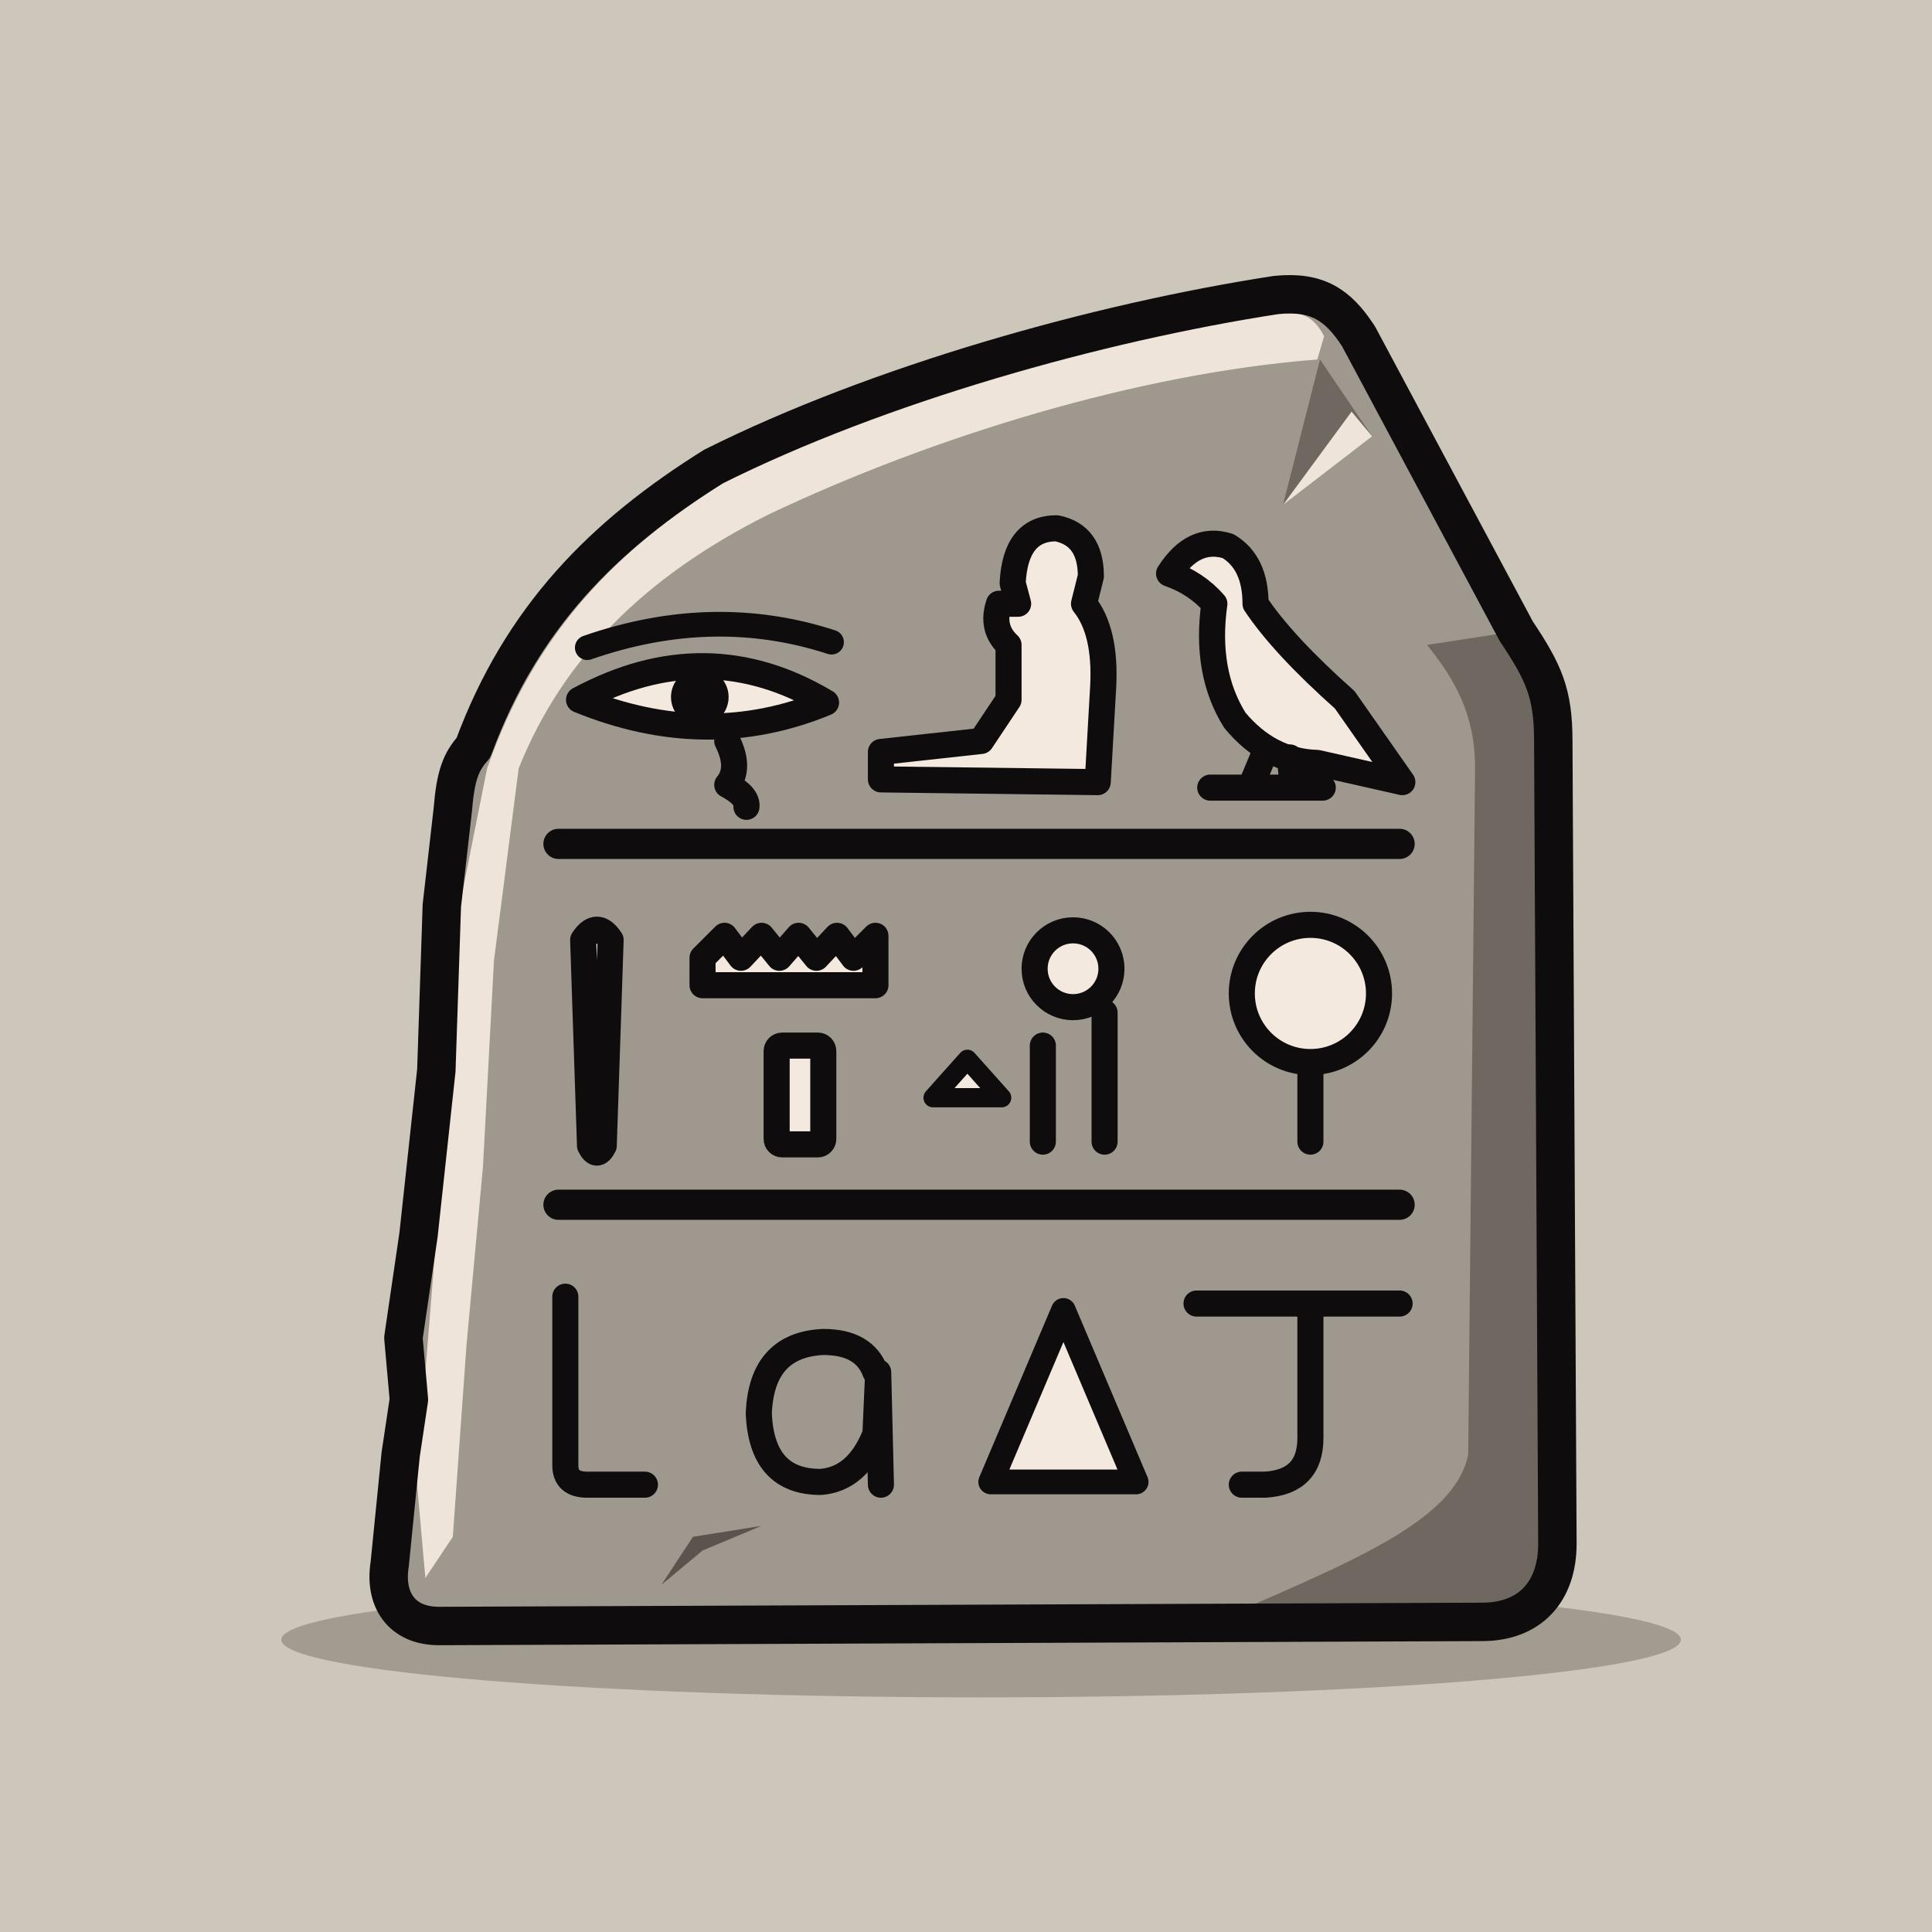
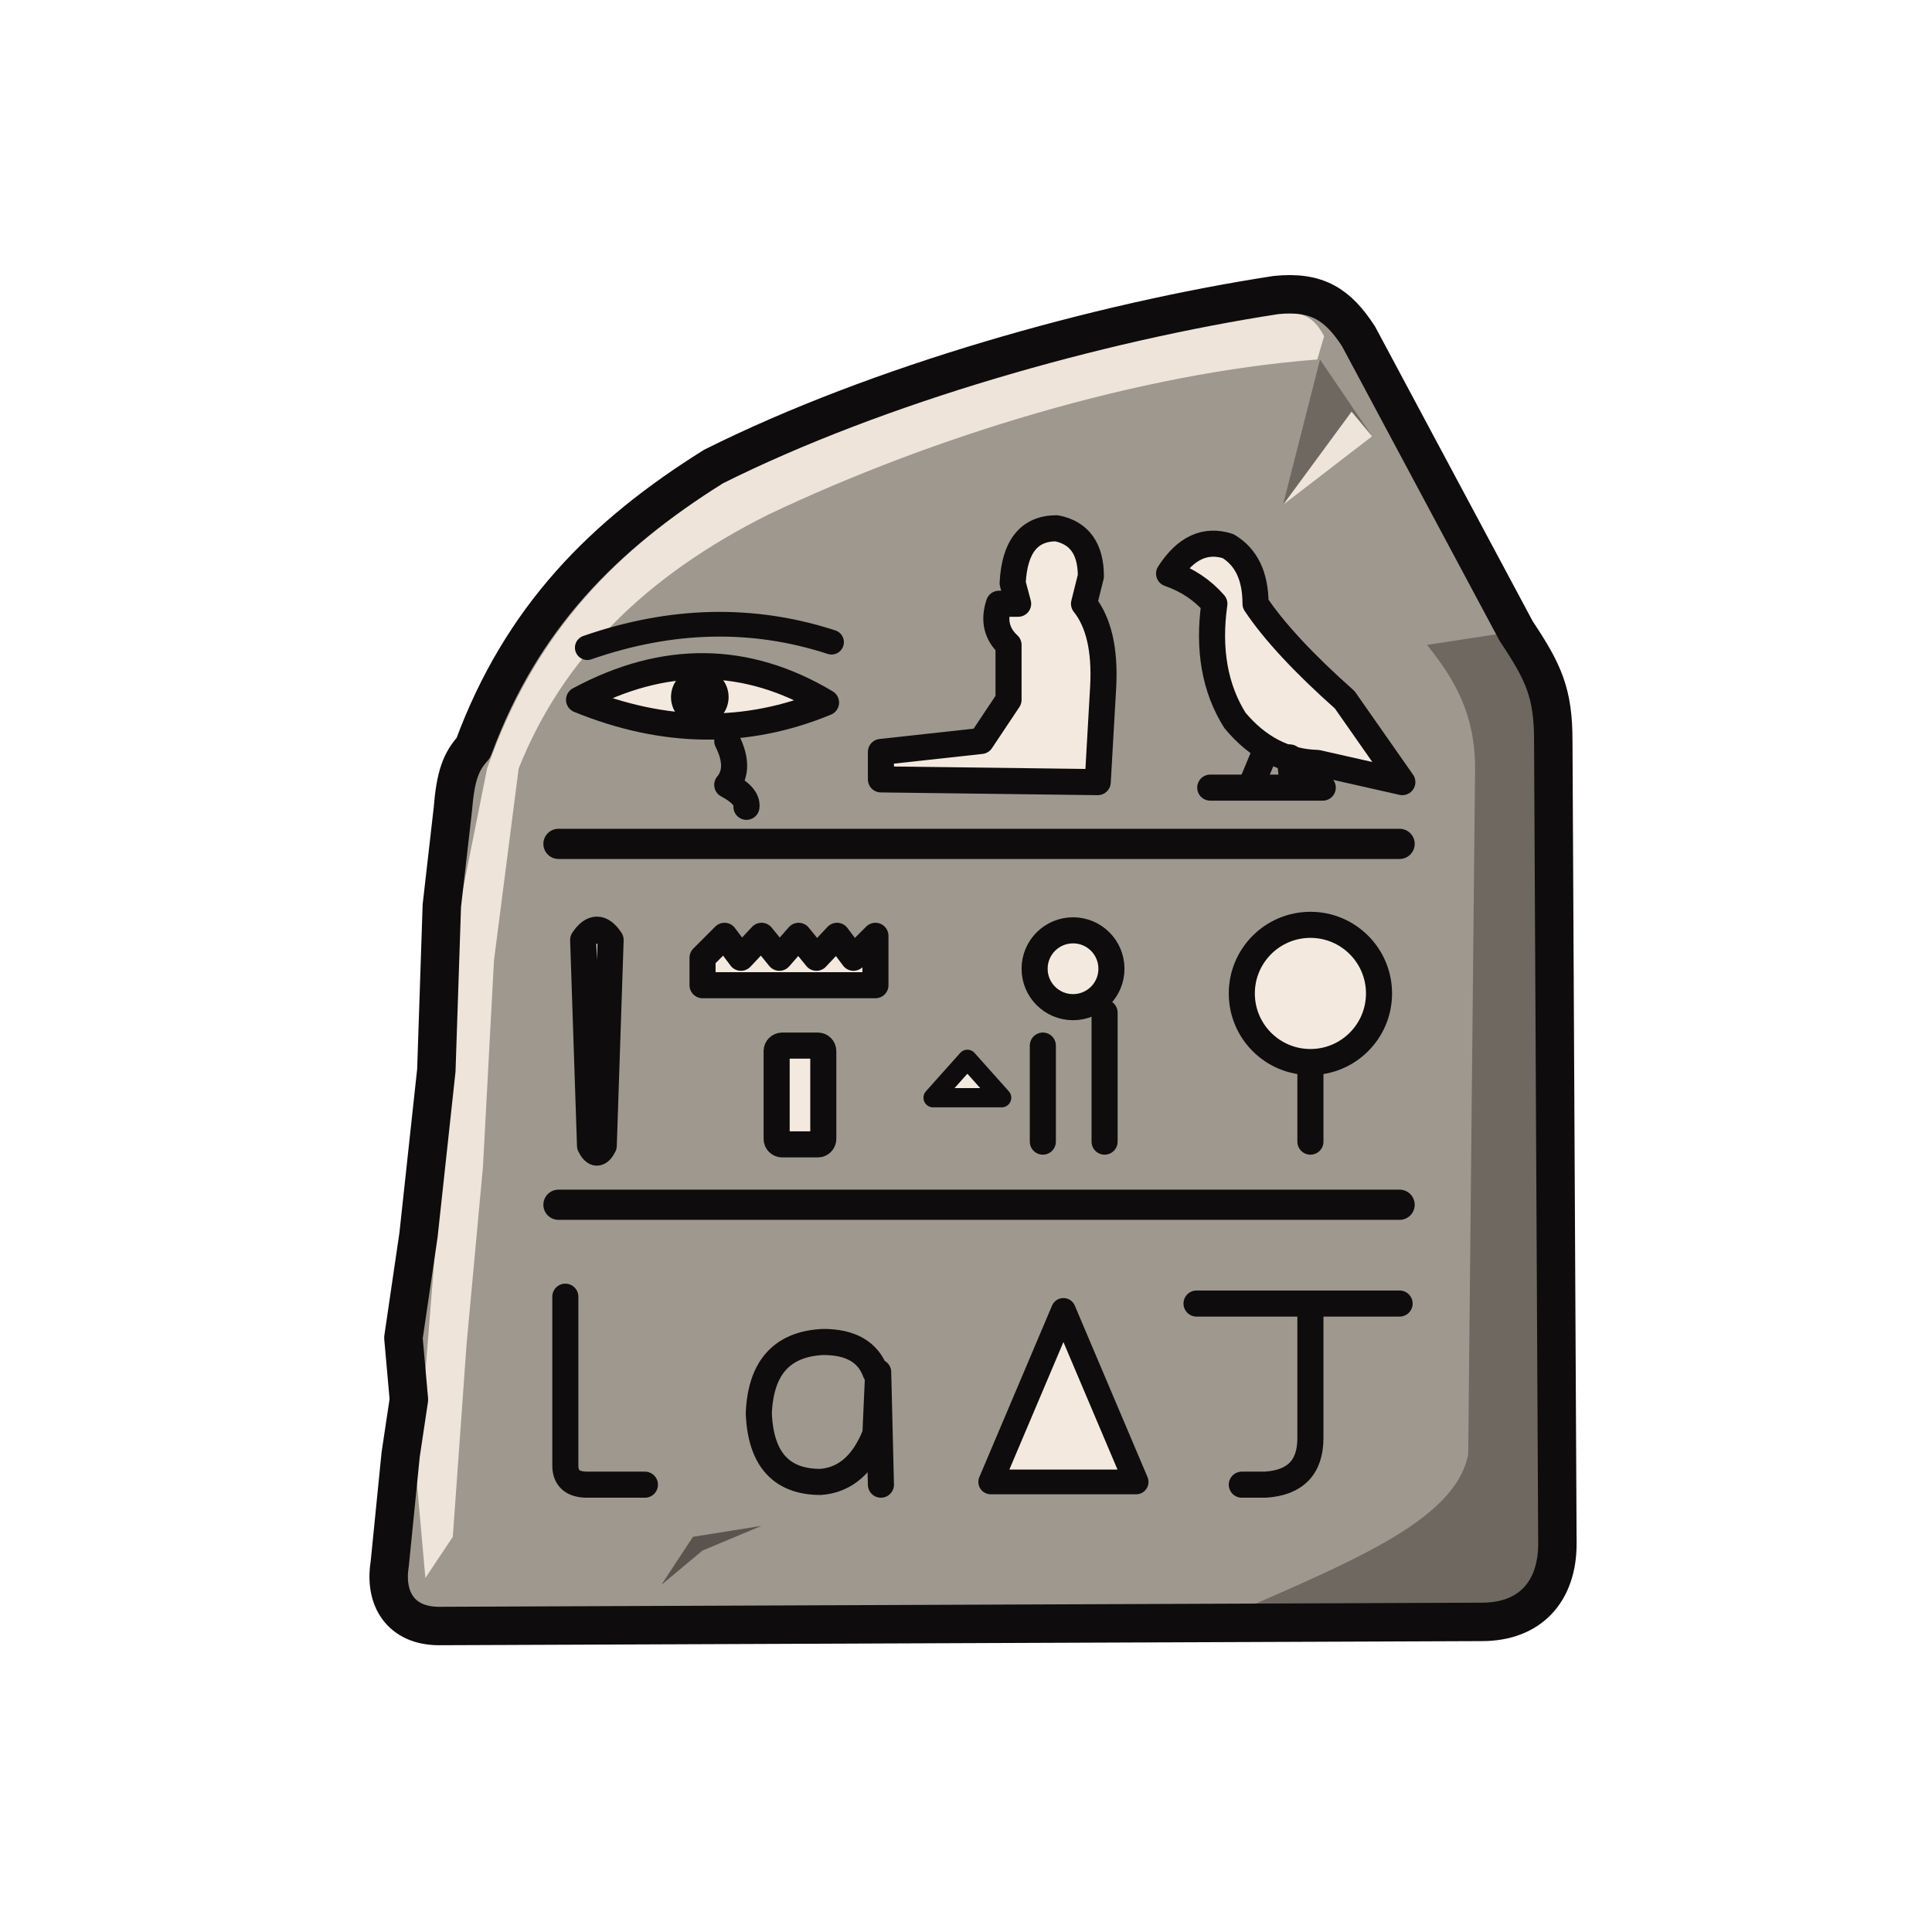
<svg xmlns="http://www.w3.org/2000/svg" viewBox="0 0 1408 1408" width="1408" height="1408">
-   <rect width="1408" height="1408" fill="#cdc6ba" />
-   <ellipse cx="715" cy="1195" rx="510" ry="42" fill="#a29b90" />
  <defs>
    <path id="stone" d="M345 545        C380 450 440 390 520 340        C640 280 800 235 930 215        C960 212 975 222 990 245        L1105 460        C1125 490 1132 505 1132 540        L1135 1125        C1135 1160 1115 1182 1080 1182        L320 1185        C292 1185 280 1165 284 1140        L292 1060 L298 1020 L294 975 L305 900        L318 780 L322 660 L330 590        C332 565 336 555 345 545 Z" />
  </defs>
  <use href="#stone" fill="#9e988e" />
  <path d="M1105 460 C1125 490 1132 505 1132 540 L1135 1125            C1135 1160 1115 1182 1080 1182 L880 1184            C980 1140 1060 1110 1070 1060 L1075 560            C1075 520 1060 495 1040 470 Z" fill="#6f6861" />
  <path d="M355 560 C390 460 450 400 530 350 C650 290 800 248 930 228            C950 226 958 232 965 245 L960 262            C830 272 680 318 560 375 C470 420 410 480 378 560            L360 700 L352 850 L340 980 L330 1120 L310 1150            L302 1060 L310 1000 L318 900 L330 780 L335 660 Z" fill="#eee4d9" />
  <path d="M935 368 L962 262 L1000 318 Z" fill="#6f6861" />
  <path d="M935 368 L1000 318 L985 300 Z" fill="#eee4d9" />
  <path d="M482 1155 L505 1120 L555 1112 L512 1130 Z" fill="#5b544e" />
  <use href="#stone" fill="none" stroke="#0e0c0c" stroke-width="28" stroke-linejoin="round" />
  <g stroke="#0e0c0c" stroke-width="19" stroke-linecap="round" stroke-linejoin="round" fill="#f3e9df">
    <path d="M428 472 Q520 440 606 468" fill="none" stroke-width="18" />
    <path d="M422 510 Q515 460 602 512 Q515 548 422 510 Z" />
    <circle cx="510" cy="508" r="21" fill="#0e0c0c" stroke="none" />
    <path d="M530 540 Q540 560 530 572 Q545 580 544 588" fill="none" />
    <path d="M642 568 L642 548 L715 540 L735 510 L735 470              Q722 458 728 440 L742 440 L738 425              Q740 385 770 385 Q795 390 795 420              L790 440 Q806 460 804 500 L800 570 Z" />
    <path d="M852 418 Q870 390 895 398 Q915 410 915 440              Q935 470 980 510 L1022 570              L960 556 Q925 555 900 525              Q878 490 885 440 Q872 425 852 418 Z" />
    <path d="M922 548 L912 572 M940 552 L942 572" fill="none" />
    <path d="M882 574 L964 574" fill="none" />
    <path d="M407 615 L1020 615" fill="none" stroke-width="22" />
    <path d="M425 685 Q435 670 445 685 L440 835 Q435 845 430 835 Z" />
    <path d="M512 718 L512 698 L528 682 L540 698 L555 682 L568 698 L582 682 L595 698 L610 682 L622 698 L638 682 L638 718 Z" />
    <rect x="566" y="762" width="34" height="72" rx="4" />
    <path d="M680 800 L705 772 L730 800 Z" stroke-width="14" />
    <path d="M760 762 L760 832" fill="none" />
    <circle cx="782" cy="706" r="28" />
    <path d="M805 738 L805 832" fill="none" />
    <circle cx="955" cy="724" r="50" />
    <path d="M955 776 L955 832" fill="none" />
    <path d="M407 878 L1020 878" fill="none" stroke-width="22" />
    <path d="M412 945 L412 1068 Q412 1082 428 1082 L470 1082" fill="none" />
    <path d="M638 1000 Q630 978 600 978 Q555 980 553 1030 Q555 1080 598 1080 Q625 1078 638 1045 L640 1000 L642 1082" fill="none" />
    <path d="M722 1080 L775 955 L828 1080 Z" stroke-width="18" />
    <path d="M872 950 L1020 950 M955 950 L955 1048 Q955 1080 922 1082 L905 1082" fill="none" />
  </g>
</svg>
